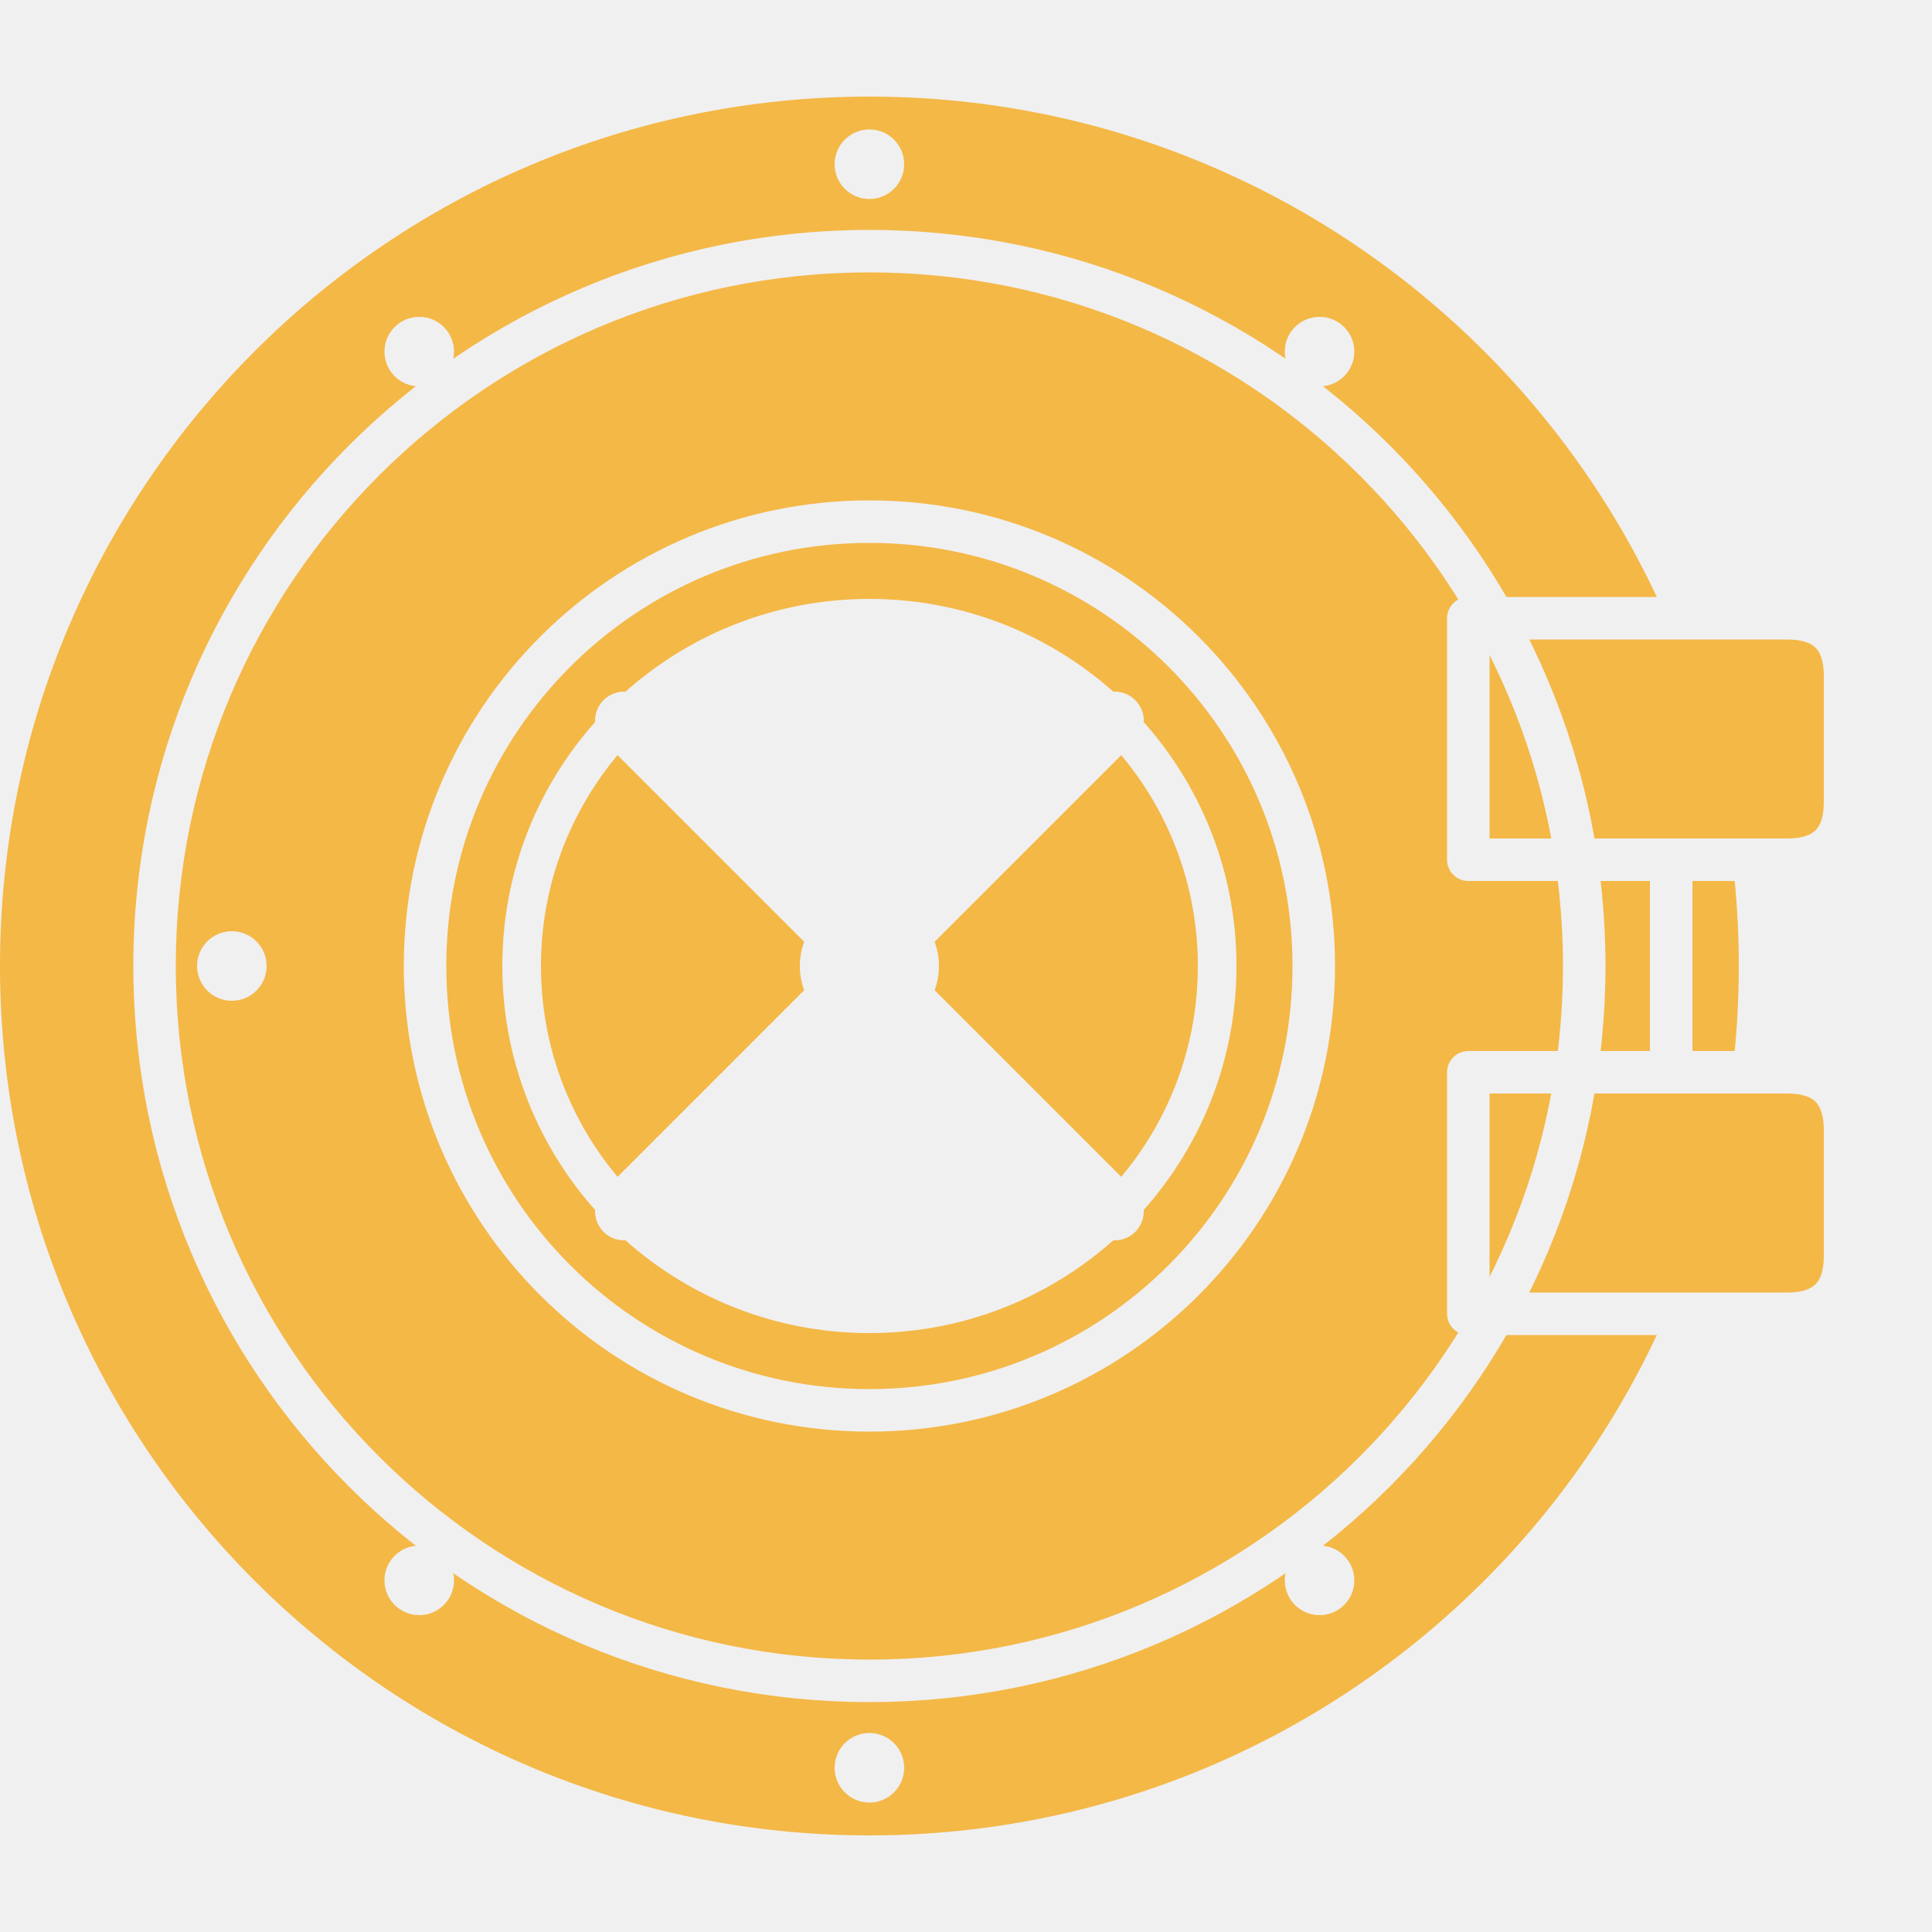
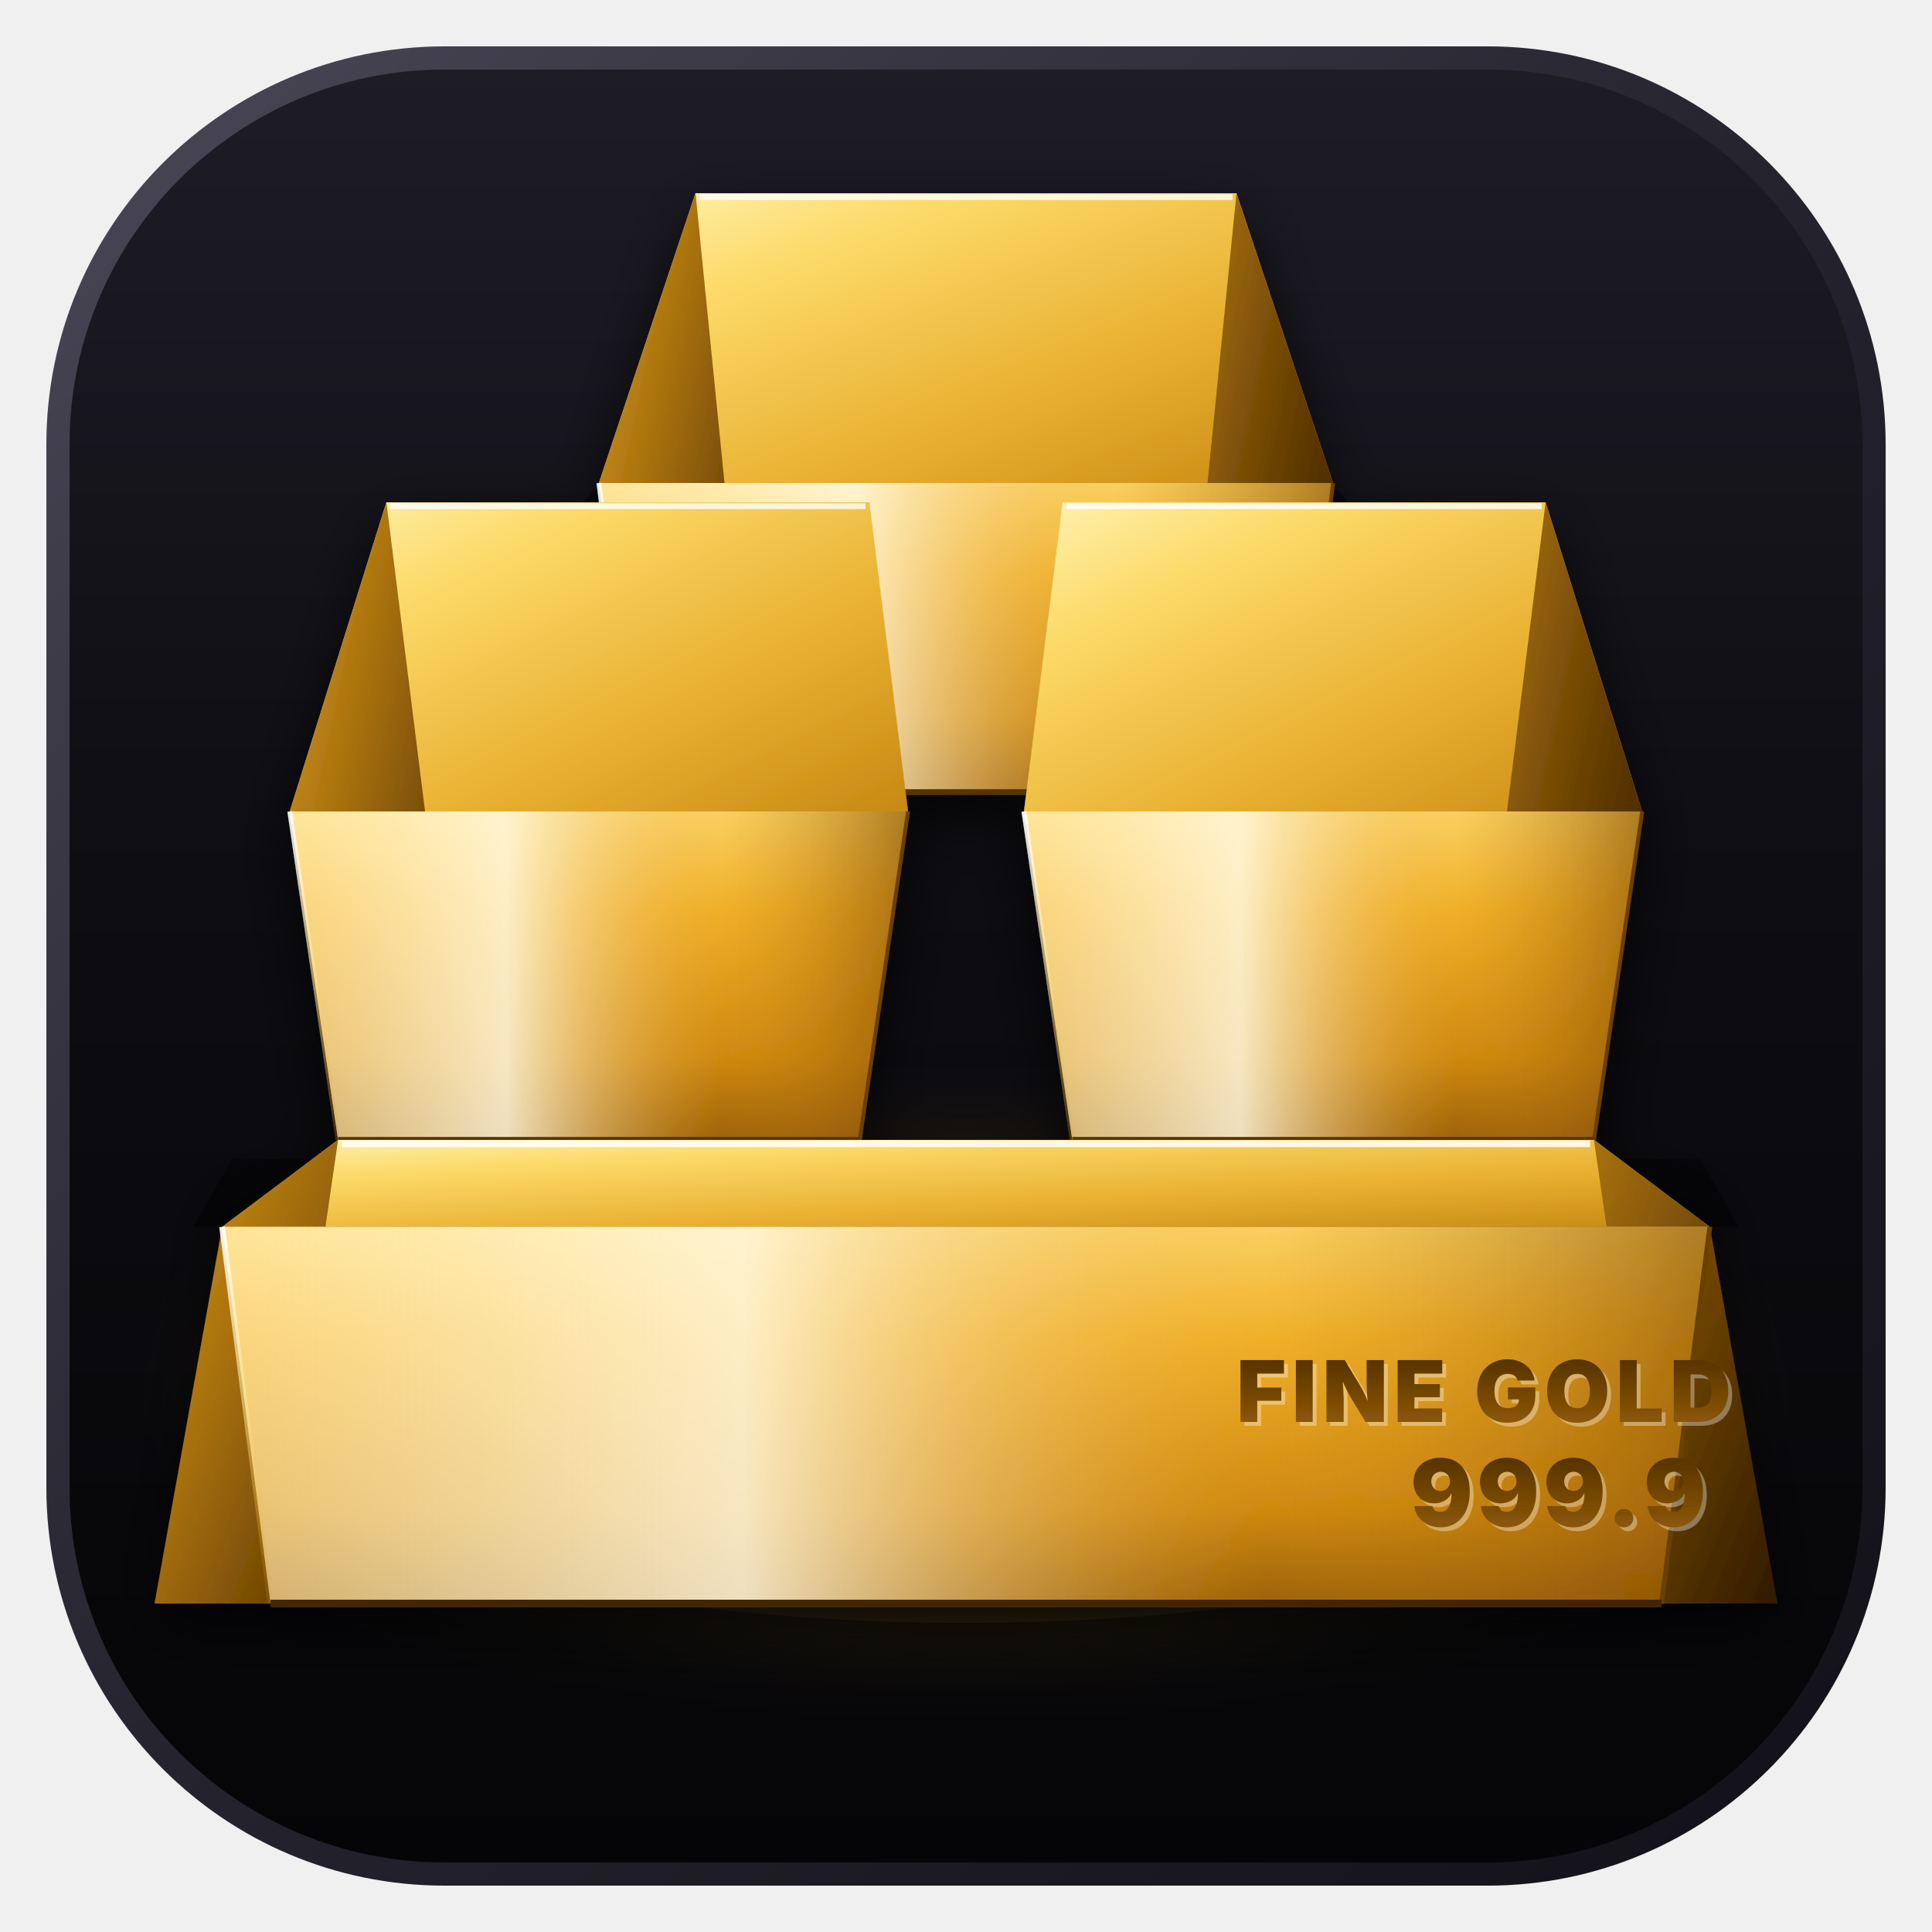
<svg xmlns="http://www.w3.org/2000/svg" viewBox="0 0 1000 1000" width="100%" height="100%">
  <defs>
-     <mask id="sh-fav-mask">
-       <rect x="0" y="0" width="1000" height="1000" fill="#FFFFFF" />
-       <g fill="#000000" stroke="#000000">
-         <path d="M 760 320 H 925 C 945 320 955 330 955 350 V 415 C 955 435 945 445 925 445 H 760 Z" fill="none" stroke="#000000" stroke-width="22" stroke-linejoin="round" />
-         <path d="M 760 555 H 925 C 945 555 955 565 955 585 V 650 C 955 670 945 680 925 680 H 760 Z" fill="none" stroke="#000000" stroke-width="22" stroke-linejoin="round" />
-         <path d="M 865 445 V 555" fill="none" stroke="#000000" stroke-width="22" stroke-linecap="square" />
-         <circle cx="450" cy="500" r="370" stroke="#000000" stroke-width="22" fill="none" />
-         <circle cx="450" cy="85" r="18" fill="#000000" stroke="none" />
-         <circle cx="683" cy="182" r="18" fill="#000000" stroke="none" />
-         <circle cx="683" cy="818" r="18" fill="#000000" stroke="none" />
-         <circle cx="450" cy="915" r="18" fill="#000000" stroke="none" />
-         <circle cx="217" cy="818" r="18" fill="#000000" stroke="none" />
-         <circle cx="120" cy="500" r="18" fill="#000000" stroke="none" />
-         <circle cx="217" cy="182" r="18" fill="#000000" stroke="none" />
-         <circle cx="450" cy="500" r="230" stroke="#000000" stroke-width="22" fill="none" />
-         <circle cx="450" cy="500" r="180" stroke="#000000" stroke-width="20" fill="none" />
-         <path d="M 450 500 L 323 373 A 180 180 0 0 1 577 373 Z" fill="#000000" stroke="none" />
-         <path d="M 450 500 L 577 627 A 180 180 0 0 1 323 627 Z" fill="#000000" stroke="none" />
-         <line x1="323" y1="373" x2="577" y2="627" stroke="#000000" stroke-width="30" stroke-linecap="round" />
-         <line x1="323" y1="627" x2="577" y2="373" stroke="#000000" stroke-width="30" stroke-linecap="round" />
-         <circle cx="450" cy="500" r="36" fill="#000000" stroke="none" />
-       </g>
-     </mask>
+     <linearGradient id="bgGrad" x1="0%" y1="0%" x2="0%" y2="100%">
+       <stop offset="0%" stop-color="#1e1d26" />
+       <stop offset="45%" stop-color="#0e0d12" />
+       <stop offset="100%" stop-color="#050507" />
+     </linearGradient>
+     <linearGradient id="borderGrad" x1="0%" y1="0%" x2="100%" y2="100%">
+       <stop offset="0%" stop-color="#4a4756" />
+       <stop offset="50%" stop-color="#25232e" />
+       <stop offset="100%" stop-color="#121118" />
+     </linearGradient>
+     <linearGradient id="goldTopGrad" x1="0%" y1="0%" x2="100%" y2="100%">
+       <stop offset="0%" stop-color="#FFF2B3" />
+       <stop offset="25%" stop-color="#FCDA68" />
+       <stop offset="65%" stop-color="#E8AF30" />
+       <stop offset="100%" stop-color="#C78914" />
+     </linearGradient>
+     <linearGradient id="goldFrontGrad" x1="0%" y1="0%" x2="0%" y2="100%">
+       <stop offset="0%" stop-color="#FFDC73" />
+       <stop offset="30%" stop-color="#F3B32B" />
+       <stop offset="75%" stop-color="#C9830E" />
+       <stop offset="100%" stop-color="#8A5203" />
+     </linearGradient>
+     <linearGradient id="goldFrontLuster" x1="0%" y1="0%" x2="100%" y2="0%">
+       <stop offset="0%" stop-color="#FFEBB0" stop-opacity="0.6" />
+       <stop offset="35%" stop-color="#FFF8E0" stop-opacity="0.85" />
+       <stop offset="70%" stop-color="#E5A01A" stop-opacity="0.2" />
+       <stop offset="100%" stop-color="#8A5203" stop-opacity="0.7" />
+     </linearGradient>
+     <linearGradient id="goldLeftGrad" x1="0%" y1="0%" x2="100%" y2="100%">
+       <stop offset="0%" stop-color="#D99B1E" />
+       <stop offset="50%" stop-color="#9E690B" />
+       <stop offset="100%" stop-color="#543400" />
+     </linearGradient>
+     <linearGradient id="goldRightGrad" x1="0%" y1="0%" x2="100%" y2="100%">
+       <stop offset="0%" stop-color="#A8720F" />
+       <stop offset="50%" stop-color="#694103" />
+       <stop offset="100%" stop-color="#301A00" />
+     </linearGradient>
+     <linearGradient id="bevelSpecular" x1="0%" y1="0%" x2="100%" y2="100%">
+       <stop offset="0%" stop-color="#FFFFFF" stop-opacity="0.9" />
+       <stop offset="50%" stop-color="#FFE899" stop-opacity="0.5" />
+       <stop offset="100%" stop-color="#D9961A" stop-opacity="0.1" />
+     </linearGradient>
+     <linearGradient id="stampGrad" x1="0%" y1="0%" x2="0%" y2="100%">
+       <stop offset="0%" stop-color="#573300" />
+       <stop offset="100%" stop-color="#8C5708" />
+     </linearGradient>
+     <filter id="shadowFilter" x="-20%" y="-20%" width="140%" height="140%">
+       <feDropShadow dx="0" dy="12" stdDeviation="16" flood-color="#000000" flood-opacity="0.75" />
+     </filter>
+     <filter id="goldGlow" x="-20%" y="-20%" width="140%" height="140%">
+       <feGaussianBlur stdDeviation="24" result="blur" />
+       <feComposite in="SourceGraphic" in2="blur" operator="over" />
+     </filter>
  </defs>
-   <g fill="#F4B847" mask="url(#sh-fav-mask)">
-     <circle cx="450" cy="500" r="450" />
-     <path d="M 760 320 H 925 C 945 320 955 330 955 350 V 415 C 955 435 945 445 925 445 H 760 Z" />
-     <path d="M 760 555 H 925 C 945 555 955 565 955 585 V 650 C 955 670 945 680 925 680 H 760 Z" />
+   <rect x="30" y="30" width="940" height="940" rx="200" fill="url(#bgGrad)" stroke="url(#borderGrad)" stroke-width="12" />
+   <ellipse cx="500" cy="720" rx="380" ry="120" fill="#E8AF30" opacity="0.18" filter="url(#goldGlow)" />
+   <g filter="url(#shadowFilter)">
+     <g id="top-bar">
+       <polygon points="310,250 690,250 720,290 280,290" fill="#000000" opacity="0.4" />
+       <polygon points="360,100 640,100 690,250 310,250" fill="url(#goldTopGrad)" />
+       <line x1="362" y1="102" x2="638" y2="102" stroke="#FFFFFF" stroke-width="3" opacity="0.8" />
+       <polygon points="360,100 310,250 330,410 375,250" fill="url(#goldLeftGrad)" />
+       <polygon points="640,100 690,250 670,410 625,250" fill="url(#goldRightGrad)" />
+       <polygon points="310,250 690,250 670,410 330,410" fill="url(#goldFrontGrad)" />
+       <polygon points="310,250 690,250 670,410 330,410" fill="url(#goldFrontLuster)" />
+       <line x1="310" y1="250" x2="690" y2="250" stroke="url(#bevelSpecular)" stroke-width="4" />
+       <line x1="310" y1="250" x2="330" y2="410" stroke="url(#bevelSpecular)" stroke-width="2.5" />
+       <line x1="690" y1="250" x2="670" y2="410" stroke="#694103" stroke-width="2" />
+       <line x1="330" y1="410" x2="670" y2="410" stroke="#543400" stroke-width="3" />
+     </g>
+     <g id="mid-left-bar">
+       <polygon points="200,260 450,260 470,420 150,420" fill="url(#goldTopGrad)" />
+       <line x1="202" y1="262" x2="448" y2="262" stroke="#FFFFFF" stroke-width="3" opacity="0.8" />
+       <polygon points="200,260 150,420 175,590 220,420" fill="url(#goldLeftGrad)" />
+       <polygon points="150,420 470,420 445,590 175,590" fill="url(#goldFrontGrad)" />
+       <polygon points="150,420 470,420 445,590 175,590" fill="url(#goldFrontLuster)" />
+       <line x1="150" y1="420" x2="470" y2="420" stroke="url(#bevelSpecular)" stroke-width="4" />
+       <line x1="150" y1="420" x2="175" y2="590" stroke="url(#bevelSpecular)" stroke-width="2.5" />
+       <line x1="470" y1="420" x2="445" y2="590" stroke="#694103" stroke-width="2" />
+       <line x1="175" y1="590" x2="445" y2="590" stroke="#543400" stroke-width="3" />
+     </g>
+     <g id="mid-right-bar">
+       <polygon points="550,260 800,260 850,420 530,420" fill="url(#goldTopGrad)" />
+       <line x1="552" y1="262" x2="798" y2="262" stroke="#FFFFFF" stroke-width="3" opacity="0.8" />
+       <polygon points="800,260 850,420 825,590 780,420" fill="url(#goldRightGrad)" />
+       <polygon points="530,420 850,420 825,590 555,590" fill="url(#goldFrontGrad)" />
+       <polygon points="530,420 850,420 825,590 555,590" fill="url(#goldFrontLuster)" />
+       <line x1="530" y1="420" x2="850" y2="420" stroke="url(#bevelSpecular)" stroke-width="4" />
+       <line x1="530" y1="420" x2="555" y2="590" stroke="url(#bevelSpecular)" stroke-width="2.5" />
+       <line x1="850" y1="420" x2="825" y2="590" stroke="#694103" stroke-width="2" />
+       <line x1="555" y1="590" x2="825" y2="590" stroke="#543400" stroke-width="3" />
+     </g>
+     <polygon points="120,600 880,600 900,635 100,635" fill="#000000" opacity="0.45" />
+     <g id="bottom-main-bar">
+       <polygon points="175,590 825,590 885,635 115,635" fill="url(#goldTopGrad)" />
+       <line x1="177" y1="592" x2="823" y2="592" stroke="#FFFFFF" stroke-width="3.5" opacity="0.85" />
+       <polygon points="175,590 115,635 80,830 140,830" fill="url(#goldLeftGrad)" />
+       <polygon points="825,590 885,635 920,830 860,830" fill="url(#goldRightGrad)" />
+       <polygon points="115,635 885,635 860,830 140,830" fill="url(#goldFrontGrad)" />
+       <polygon points="115,635 885,635 860,830 140,830" fill="url(#goldFrontLuster)" />
+       <line x1="115" y1="635" x2="885" y2="635" stroke="url(#bevelSpecular)" stroke-width="5" />
+       <line x1="115" y1="635" x2="140" y2="830" stroke="url(#bevelSpecular)" stroke-width="3" />
+       <line x1="885" y1="635" x2="860" y2="830" stroke="#694103" stroke-width="2.5" />
+       <line x1="140" y1="830" x2="860" y2="830" stroke="#422800" stroke-width="4" />
+       <text x="642" y="738" font-family="'Inter', 'Arial Black', sans-serif" font-weight="900" font-size="44" fill="#FFFFFF" opacity="0.35" letter-spacing="3">FINE GOLD</text>
+       <text x="640" y="736" font-family="'Inter', 'Arial Black', sans-serif" font-weight="900" font-size="44" fill="url(#stampGrad)" letter-spacing="3">FINE GOLD</text>
+       <text x="732" y="792" font-family="'Inter', 'Arial Black', sans-serif" font-weight="900" font-size="48" fill="#FFFFFF" opacity="0.35" letter-spacing="2">999.9</text>
+       <text x="730" y="790" font-family="'Inter', 'Arial Black', sans-serif" font-weight="900" font-size="48" fill="url(#stampGrad)" letter-spacing="2">999.9</text>
+     </g>
  </g>
</svg>
